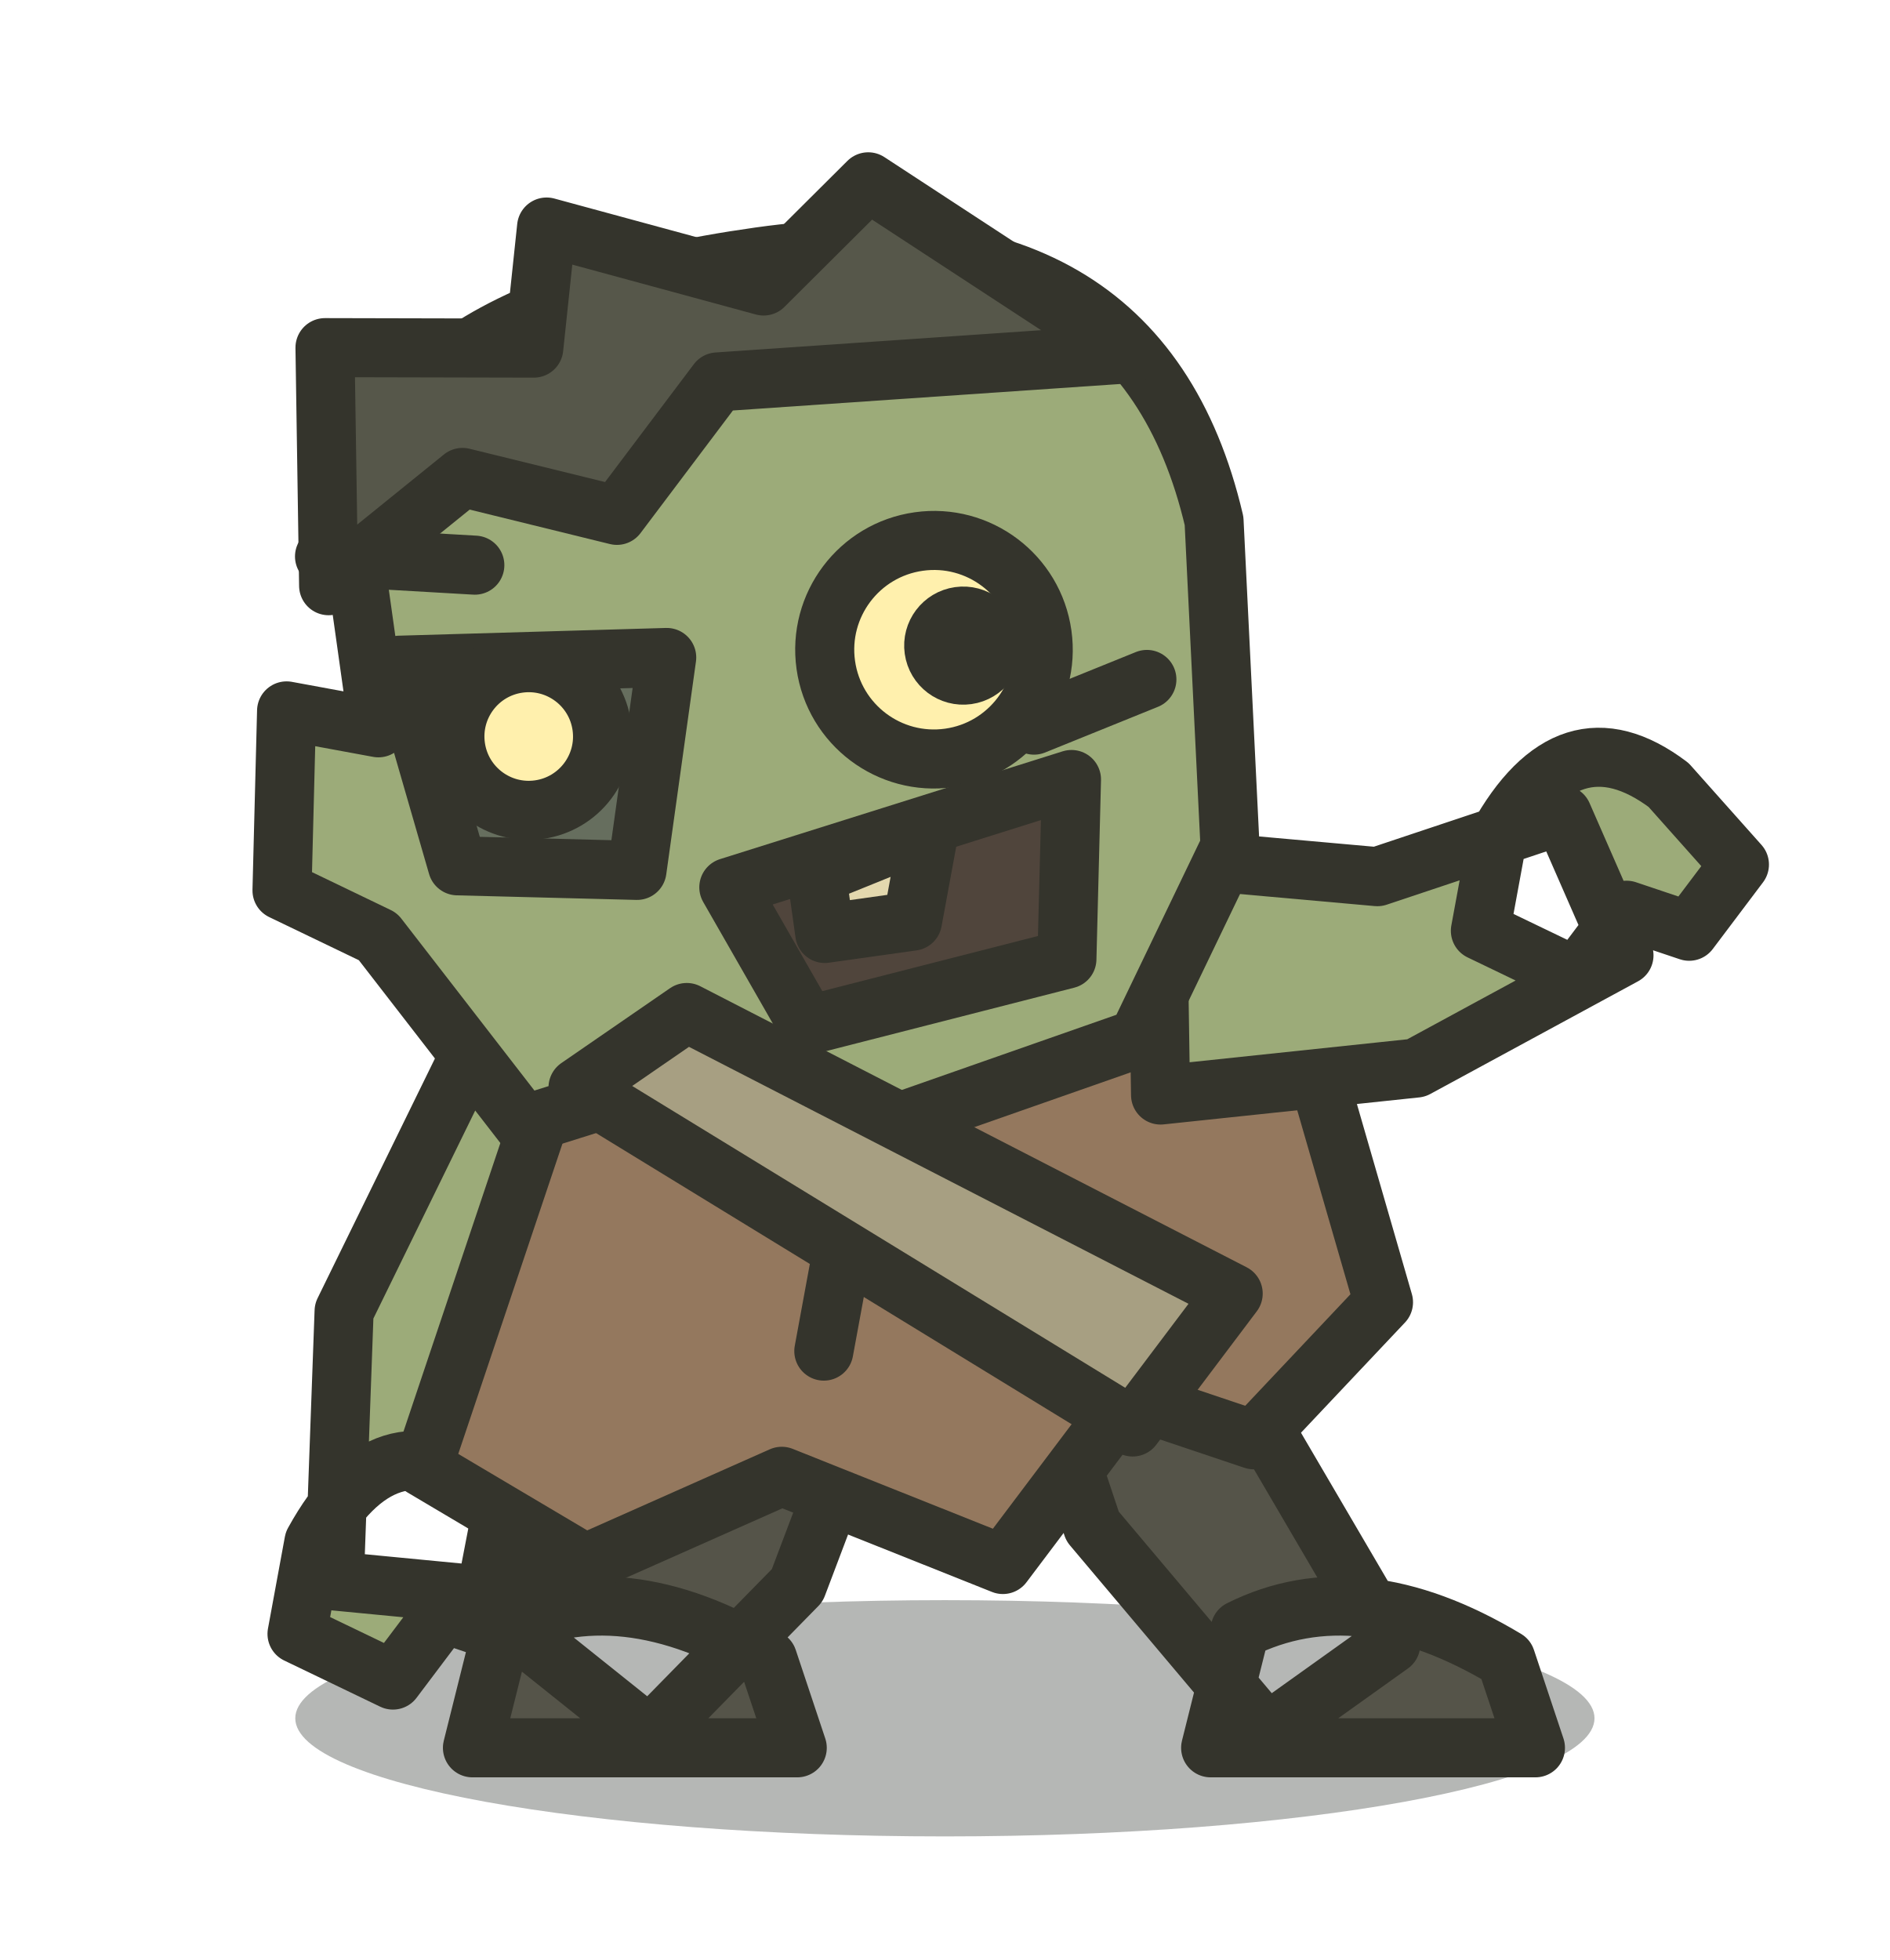
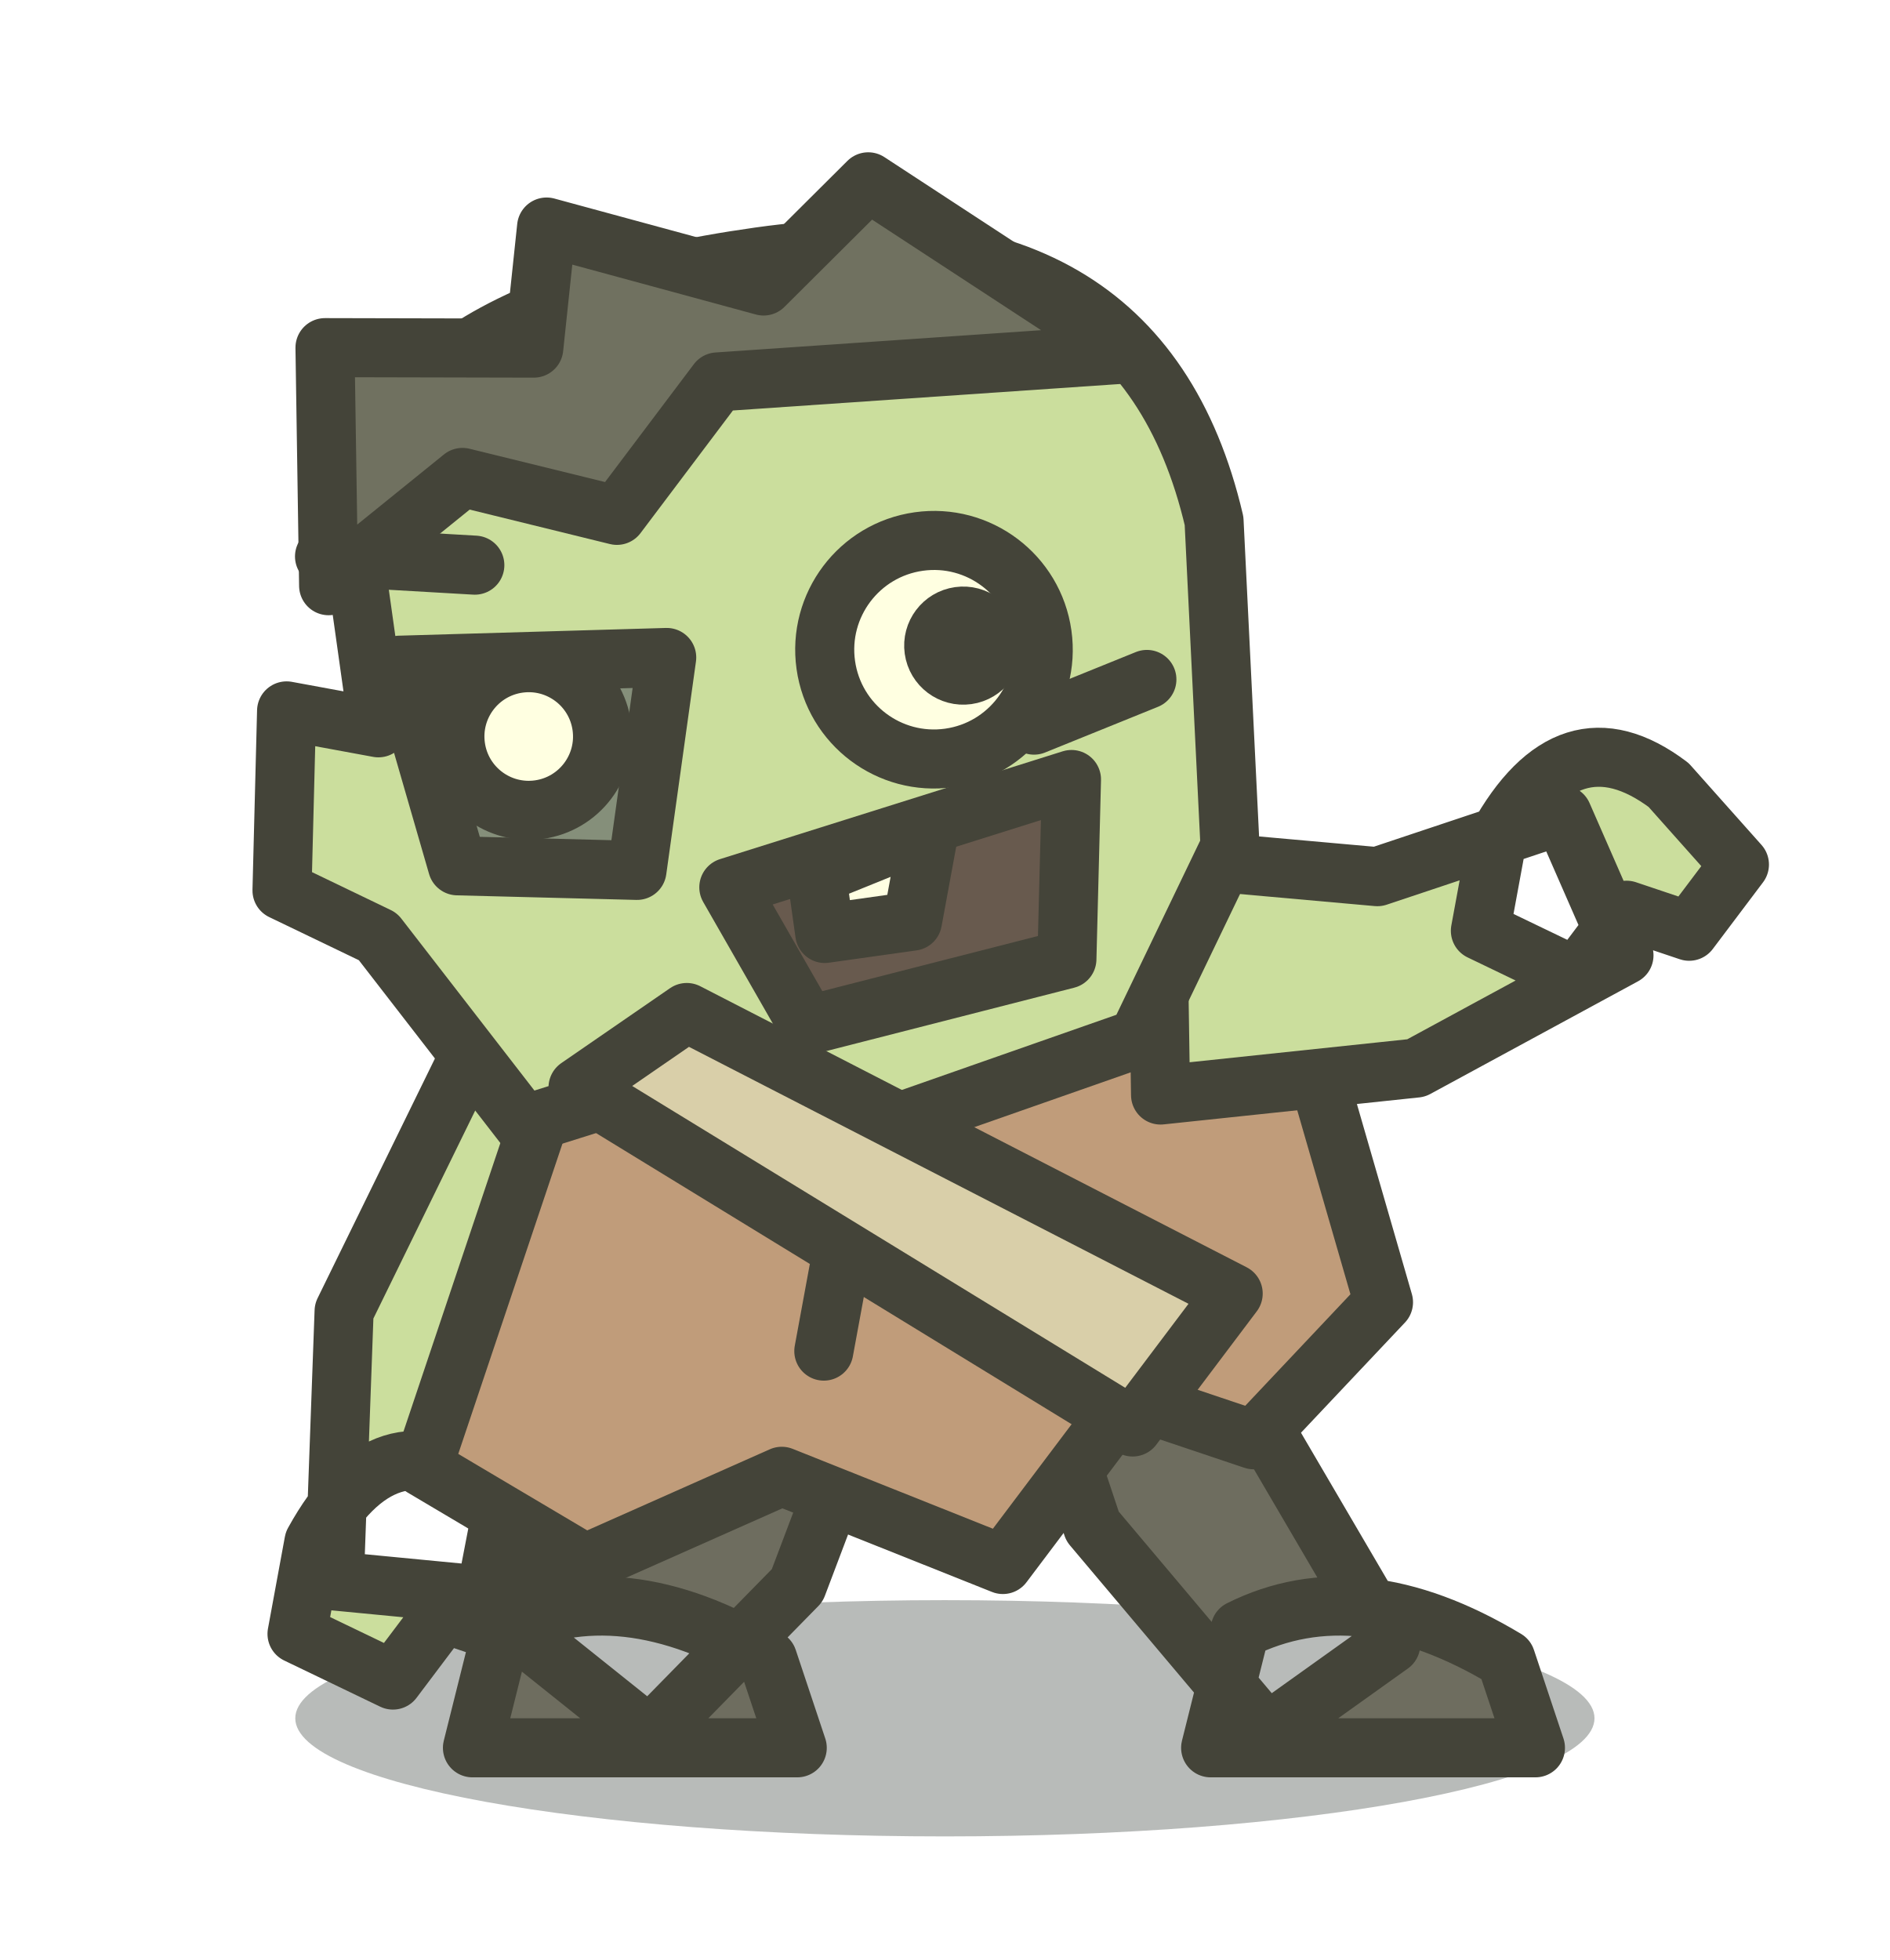
<svg xmlns="http://www.w3.org/2000/svg" width="54" height="56" viewBox="0 0 64 64">
-   <ellipse cx="32" cy="57" rx="22" ry="4" fill="#252b27" opacity=".34" />
-   <g stroke="#34342c" stroke-width="2" stroke-linecap="round" stroke-linejoin="round">
-     <path d="M22.2,42.9 21.0,49.5 18.0,54.4 22.0,57.6 27.0,52.5 29.8,45.1ZM35.1,44.8 37.0,50.5 42.9,57.5 47.1,54.5 43.0,47.5 42.9,43.2ZM17,54q4-2 9,1l1,3h-11zM42,54q4-2 9,1l1,3h-11z" fill="#555449" />
+   <ellipse cx="32" cy="57" rx="22" ry="4" fill="#303833" opacity=".34" />
+   <g stroke="#444439" stroke-width="2" stroke-linecap="round" stroke-linejoin="round">
+     <path d="M22.2,42.9 21.0,49.5 18.0,54.4 22.0,57.6 27.0,52.5 29.8,45.1ZM35.1,44.8 37.0,50.5 42.9,57.5 47.1,54.5 43.0,47.5 42.9,43.2ZM17,54q4-2 9,1l1,3h-11zM42,54q4-2 9,1l1,3h-11z" fill="#6e6d5f" />
    <g transform="translate(0 2) rotate(-8 32 43)">
-       <path d="M18.8,28.5 12.1,38.4 10.5,47.4 15.5,48.6 17.9,41.6 25.2,33.5ZM10,46q3-4 6-1l2,3-2,2-2-1-2,2-3-2z" fill="#9cab79" />
-       <path d="M22 28q7-6 16-4l7 5 2 14-5 4-4-2-5 5-7-4-7 2-5-4z" fill="#94785e" />
+       <path d="M18.8,28.5 12.1,38.4 10.5,47.4 15.5,48.6 17.9,41.6 25.2,33.5ZM10,46q3-4 6-1l2,3-2,2-2-1-2,2-3-2z" fill="#cbde9d" />
+       <path d="M22 28q7-6 16-4l7 5 2 14-5 4-4-2-5 5-7-4-7 2-5-4z" fill="#c09c7a" />
      <path d="m26 31 4 5-2 6m7-3 4 1" fill="none" />
-       <path d="M40.5,35.0 49.2,35.3 56.7,32.5 55.3,27.5 48.8,28.7 41.5,27.0ZM53,28q3-4 6-1l2,3-2,2-2-1-2,2-3-2z" fill="#9cab79" />
+       <path d="M40.5,35.0 49.2,35.3 56.7,32.5 55.3,27.5 48.8,28.7 41.5,27.0ZM53,28q3-4 6-1l2,3-2,2-2-1-2,2-3-2z" fill="#cbde9d" />
      <g transform="translate(-4 0)">
-         <path d="M20 13q1-8 15-8 13 0 14 11l-1 11-4 6-10 2-5-3-6 1-4-7-3-2 1-6 3 1z" fill="#9cab79" />
-         <path d="M21 17l9 1-2 7-6-1z" fill="#666e5e" />
-         <circle cx="25" cy="20" r="2.5" fill="#fff0ad" />
-         <circle cx="39" cy="19" r="3.7" fill="#fff0ad" />
-         <circle cx="40" cy="19" r="1" fill="#403e34" />
-         <path d="M31 26l12-2-1 6-9 1z" fill="#50453c" />
-         <path d="m34 26 4-1-1 3-3 0z" fill="#e3d8ae" />
+         <path d="M20 13q1-8 15-8 13 0 14 11l-1 11-4 6-10 2-5-3-6 1-4-7-3-2 1-6 3 1z" fill="#cbde9d" />
+         <path d="M21 17l9 1-2 7-6-1z" fill="#858f7a" />
+         <circle cx="25" cy="20" r="2.5" fill="#ffffe1" />
+         <circle cx="39" cy="19" r="3.7" fill="#ffffe1" />
+         <circle cx="40" cy="19" r="1" fill="#535144" />
+         <path d="M31 26l12-2-1 6-9 1z" fill="#685a4e" />
+         <path d="m34 26 4-1-1 3-3 0z" fill="#ffffe2" />
        <path d="m19 13 5 1m18 8 4-1" fill="none" />
-         <path d="m19 14 1-8 7 1 1-4 7 3 4-3 8 7-14-1-4 4-5-2z" fill="#56574a" />
+         <path d="m19 14 1-8 7 1 1-4 7 3 4-3 8 7-14-1-4 4-5-2z" fill="#707160" />
      </g>
-       <path d="m21 32 4-2 17 12-4 4z" fill="#a79f82" />
+       <path d="m21 32 4-2 17 12-4 4z" fill="#d9cfa9" />
    </g>
  </g>
</svg>
